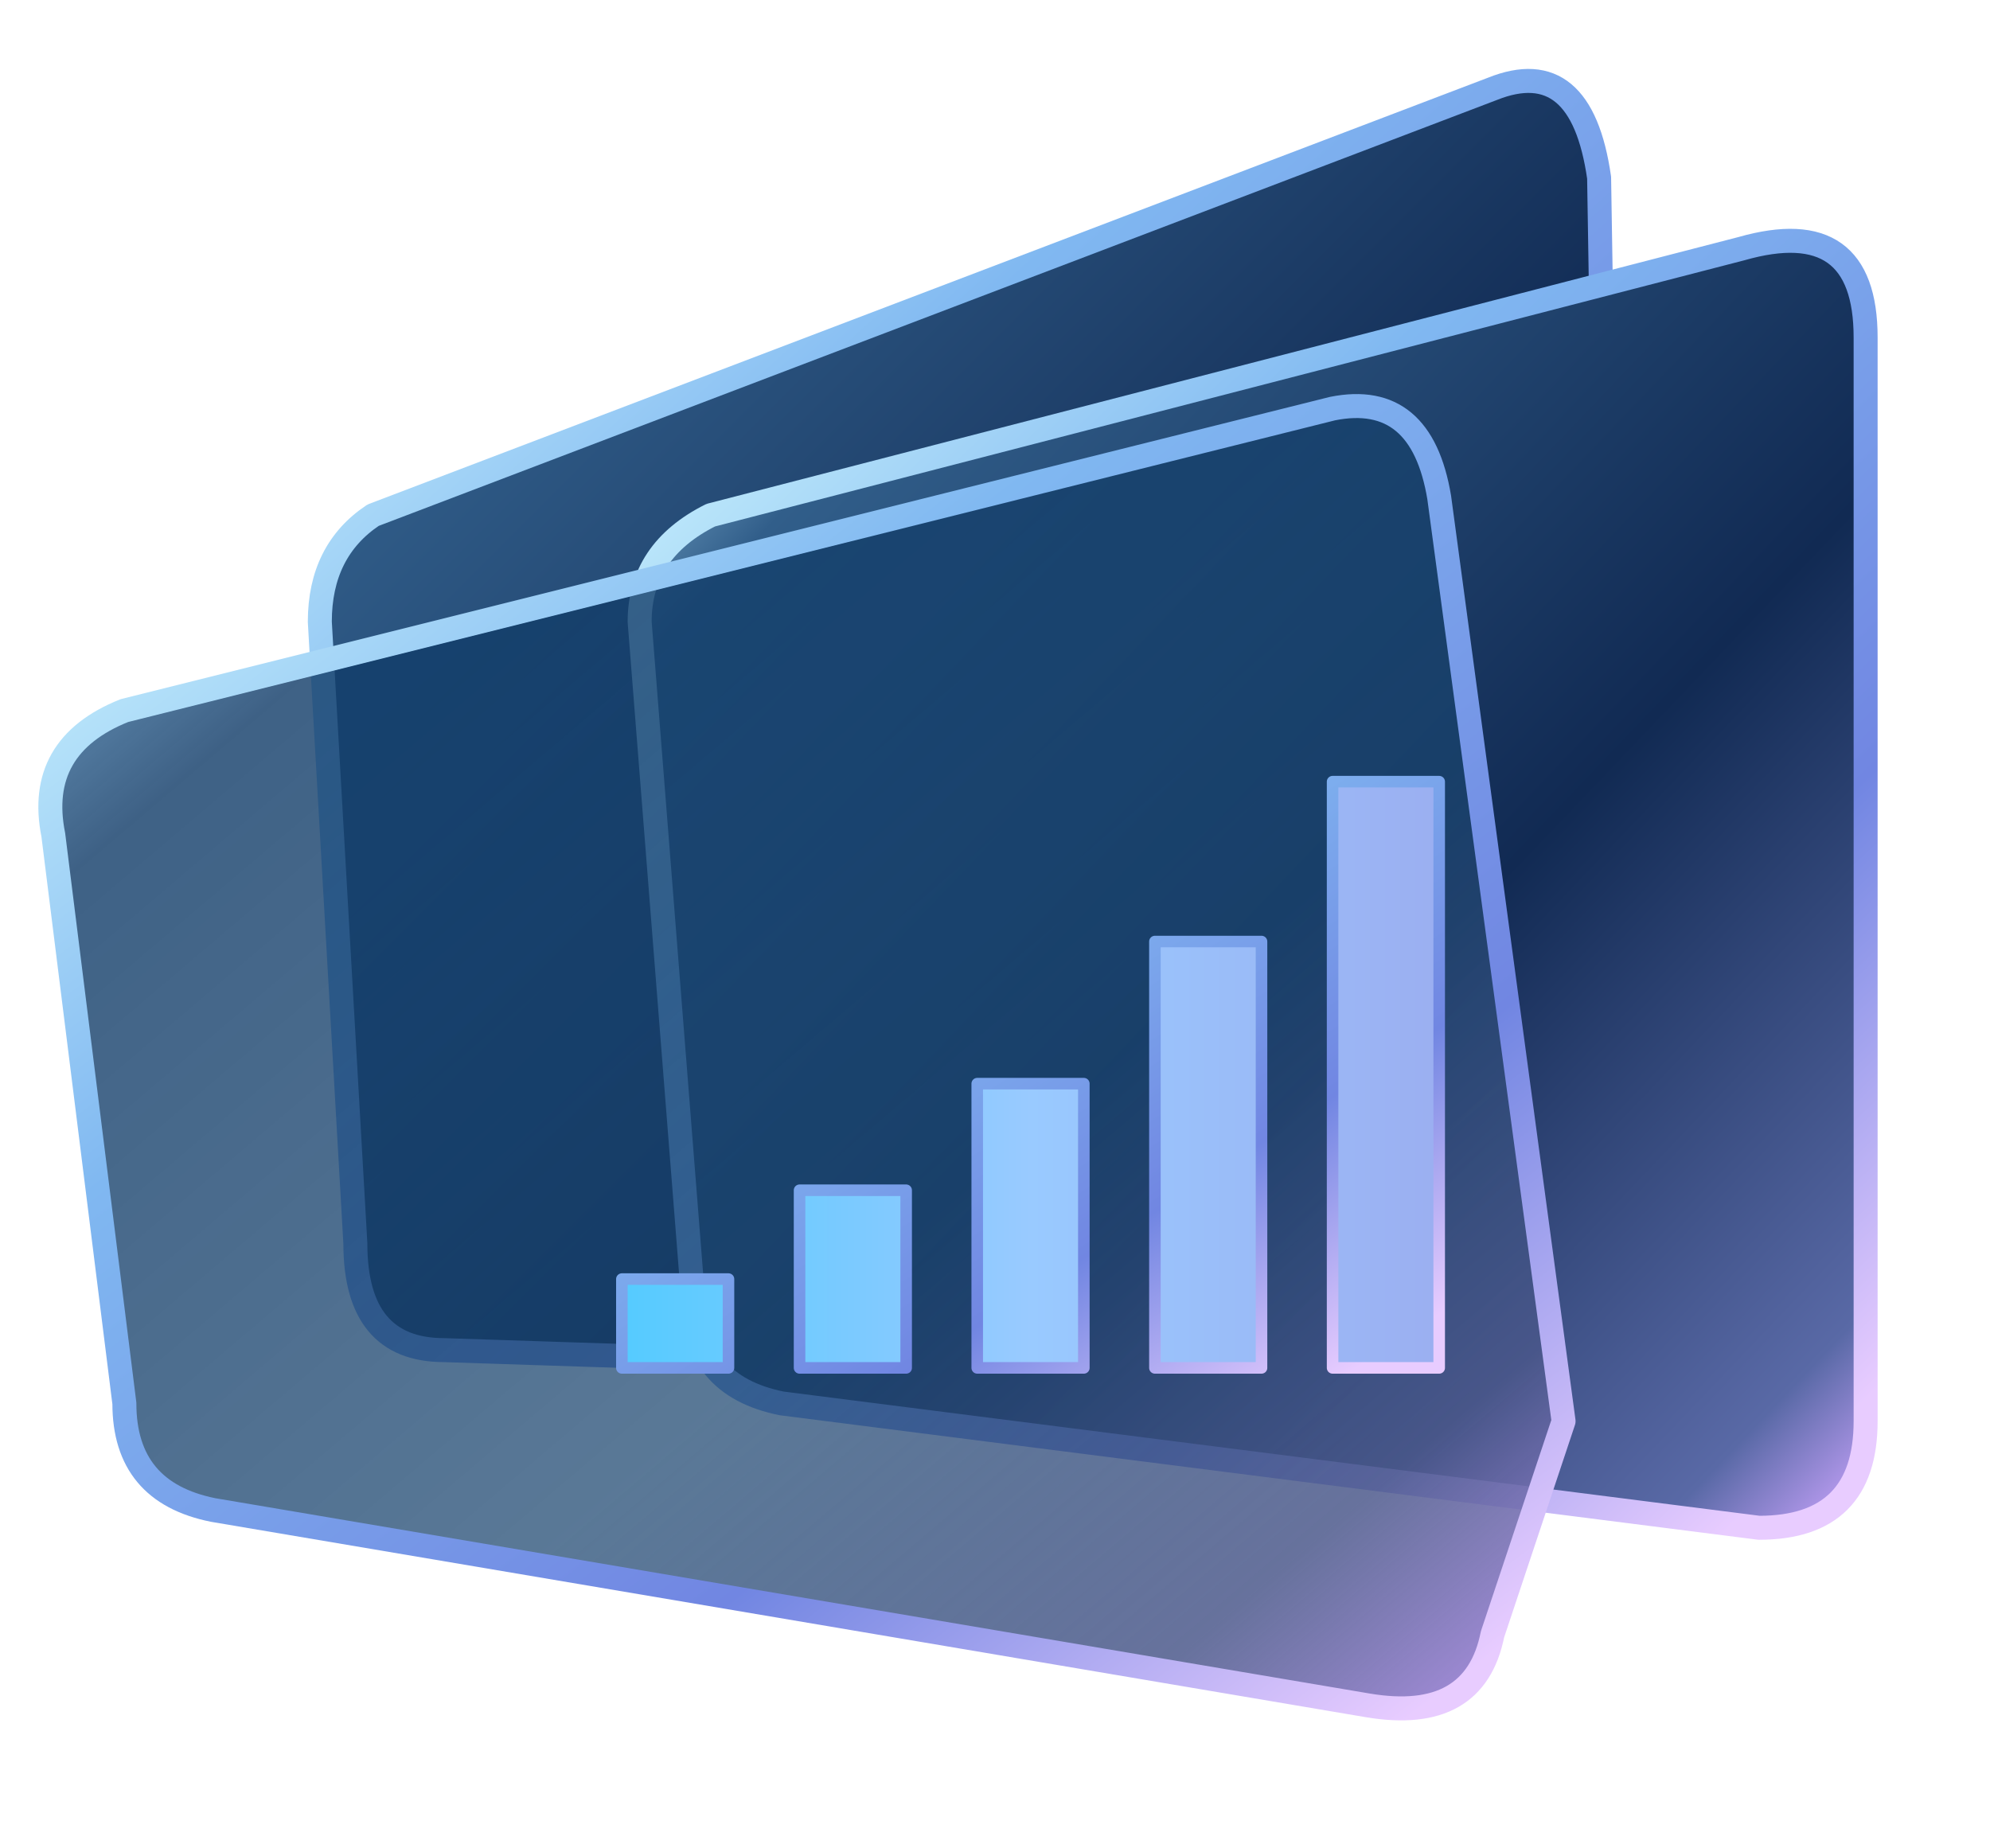
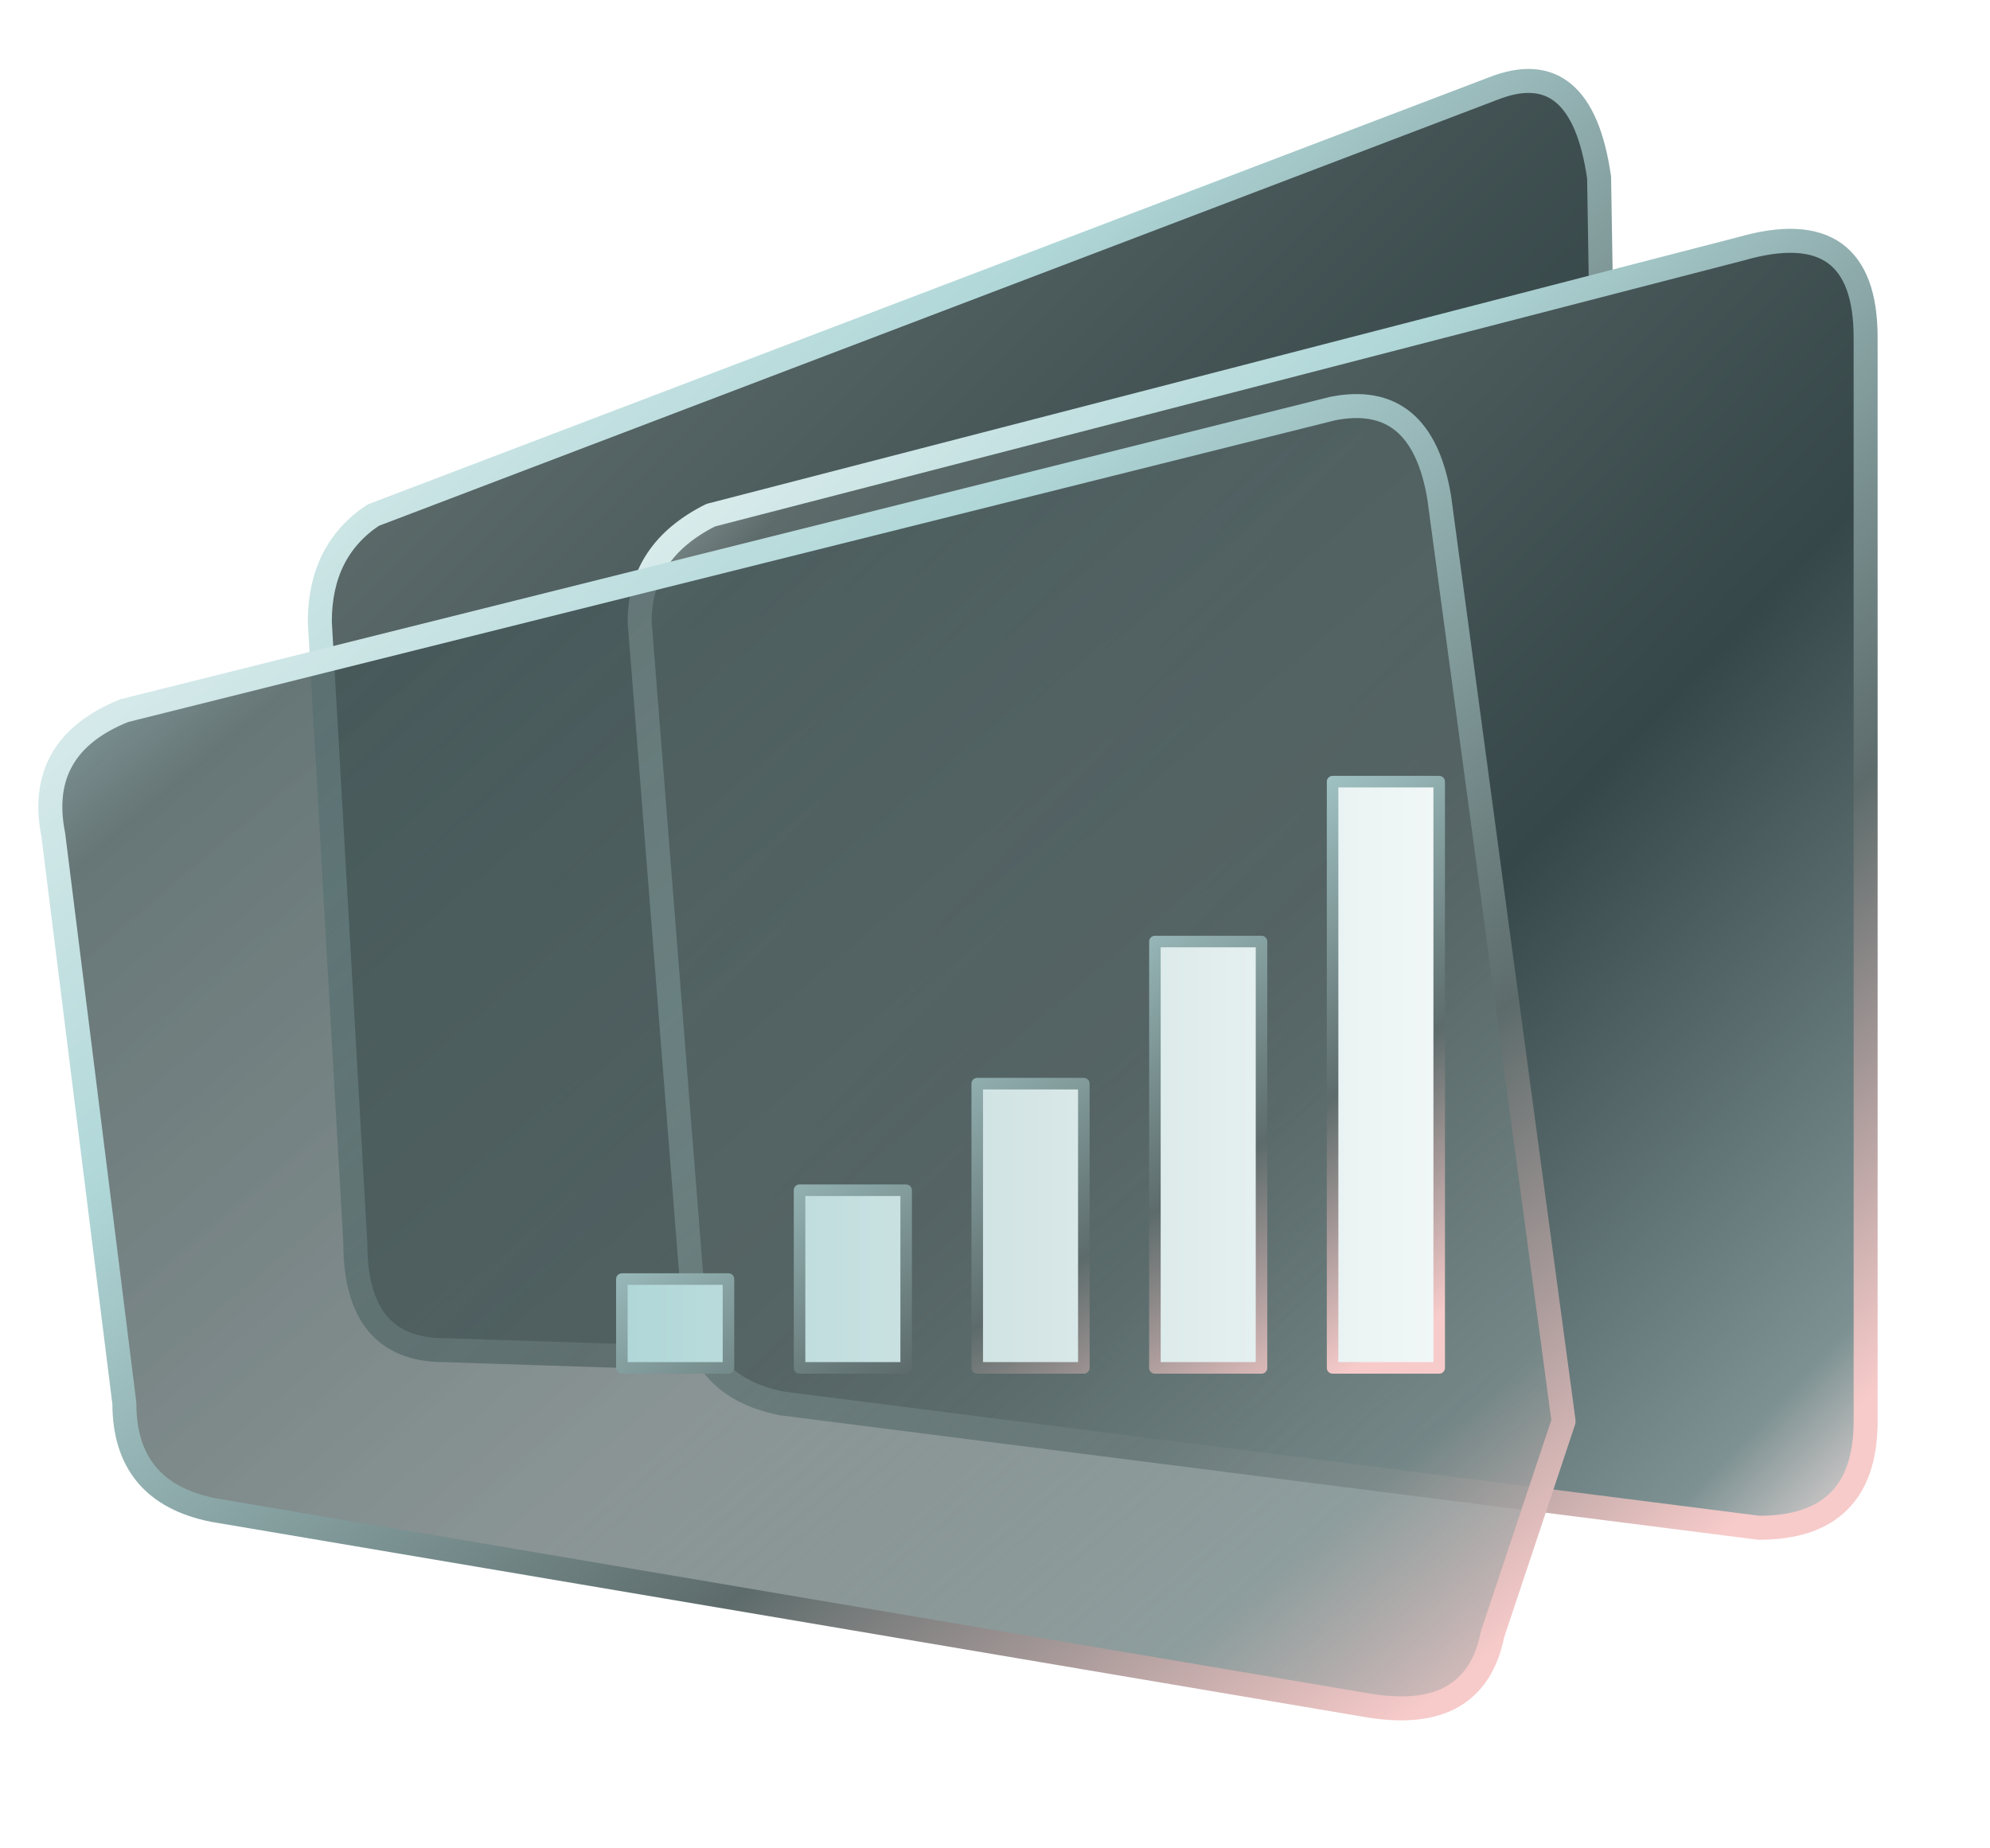
<svg xmlns="http://www.w3.org/2000/svg" viewBox="0 0 112 104">
  <defs>
    <linearGradient id="rim" x2=".9" y2="1" gradientUnits="objectBoundingBox">
-       <stop stop-color="#daffff" />
-       <stop offset=".35" stop-color="#80b8f1" />
-       <stop offset=".73" stop-color="#7186e2" />
-       <stop offset="1" stop-color="#e8ccff" />
+       <stop stop-color="#f1f7f7" />
+       <stop offset=".35" stop-color="#b0d7d8" />
+       <stop offset=".73" stop-color="#5d6b6b" />
+       <stop offset="1" stop-color="#f7cbca" />
    </linearGradient>
    <linearGradient id="back" x2="1" y2="1">
-       <stop stop-color="#b6e6ff" />
-       <stop offset=".16" stop-color="#315e8a" />
-       <stop offset=".6" stop-color="#112a53" />
-       <stop offset=".92" stop-color="#5969a6" />
-       <stop offset="1" stop-color="#cca5ff" />
+       <stop stop-color="#d5e5e5" />
+       <stop offset=".16" stop-color="#5d6b6b" />
+       <stop offset=".6" stop-color="#364749" />
+       <stop offset=".92" stop-color="#7d9192" />
+       <stop offset="1" stop-color="#ddd3d3" />
    </linearGradient>
    <linearGradient id="front" x2="1" y2="1">
-       <stop stop-color="#83c2ee" stop-opacity=".9" />
-       <stop offset=".19" stop-color="#113c69" stop-opacity=".81" />
-       <stop offset=".60" stop-color="#19446e" stop-opacity=".72" />
-       <stop offset=".85" stop-color="#4a578a" stop-opacity=".84" />
-       <stop offset="1" stop-color="#ba96ef" />
+       <stop stop-color="#b0d7d8" stop-opacity=".9" />
+       <stop offset=".19" stop-color="#435657" stop-opacity=".81" />
+       <stop offset=".60" stop-color="#5d6b6b" stop-opacity=".72" />
+       <stop offset=".85" stop-color="#788a8a" stop-opacity=".84" />
+       <stop offset="1" stop-color="#f7cbca" />
    </linearGradient>
    <linearGradient id="bars" x2="1" y2="0">
-       <stop stop-color="#55cbff" />
-       <stop offset=".5" stop-color="#99caff" />
-       <stop offset="1" stop-color="#9baff1" />
+       <stop stop-color="#b0d7d8" />
+       <stop offset=".5" stop-color="#d5e5e5" />
+       <stop offset="1" stop-color="#f1f7f7" />
    </linearGradient>
  </defs>
  <g stroke="url(#rim)" stroke-width="1.35" stroke-linejoin="round">
    <path fill="url(#back)" d="M21 29 84 5q5-2 6 5l1 62q0 5-5 6l-61-2q-5 0-5-6l-2-35q0-4 3-6Z" />
    <path fill="url(#back)" d="m40 29 58-15q7-2 7 5v61q0 6-6 6l-55-7q-5-1-5-6l-3-38q0-4 4-6Z" />
    <path fill="url(#front)" d="m7 40 68-17q5-1 6 5l7 52-4 12q-1 5-7 4L12 85q-5-1-5-6L3 47q-1-5 4-7Z" />
    <path fill="url(#bars)" stroke-width=".65" d="M35 72h6v5h-6z M45 67h6v10h-6z M55 61h6v16h-6z M65 53h6v24h-6z M75 44h6v33h-6z" />
  </g>
</svg>
